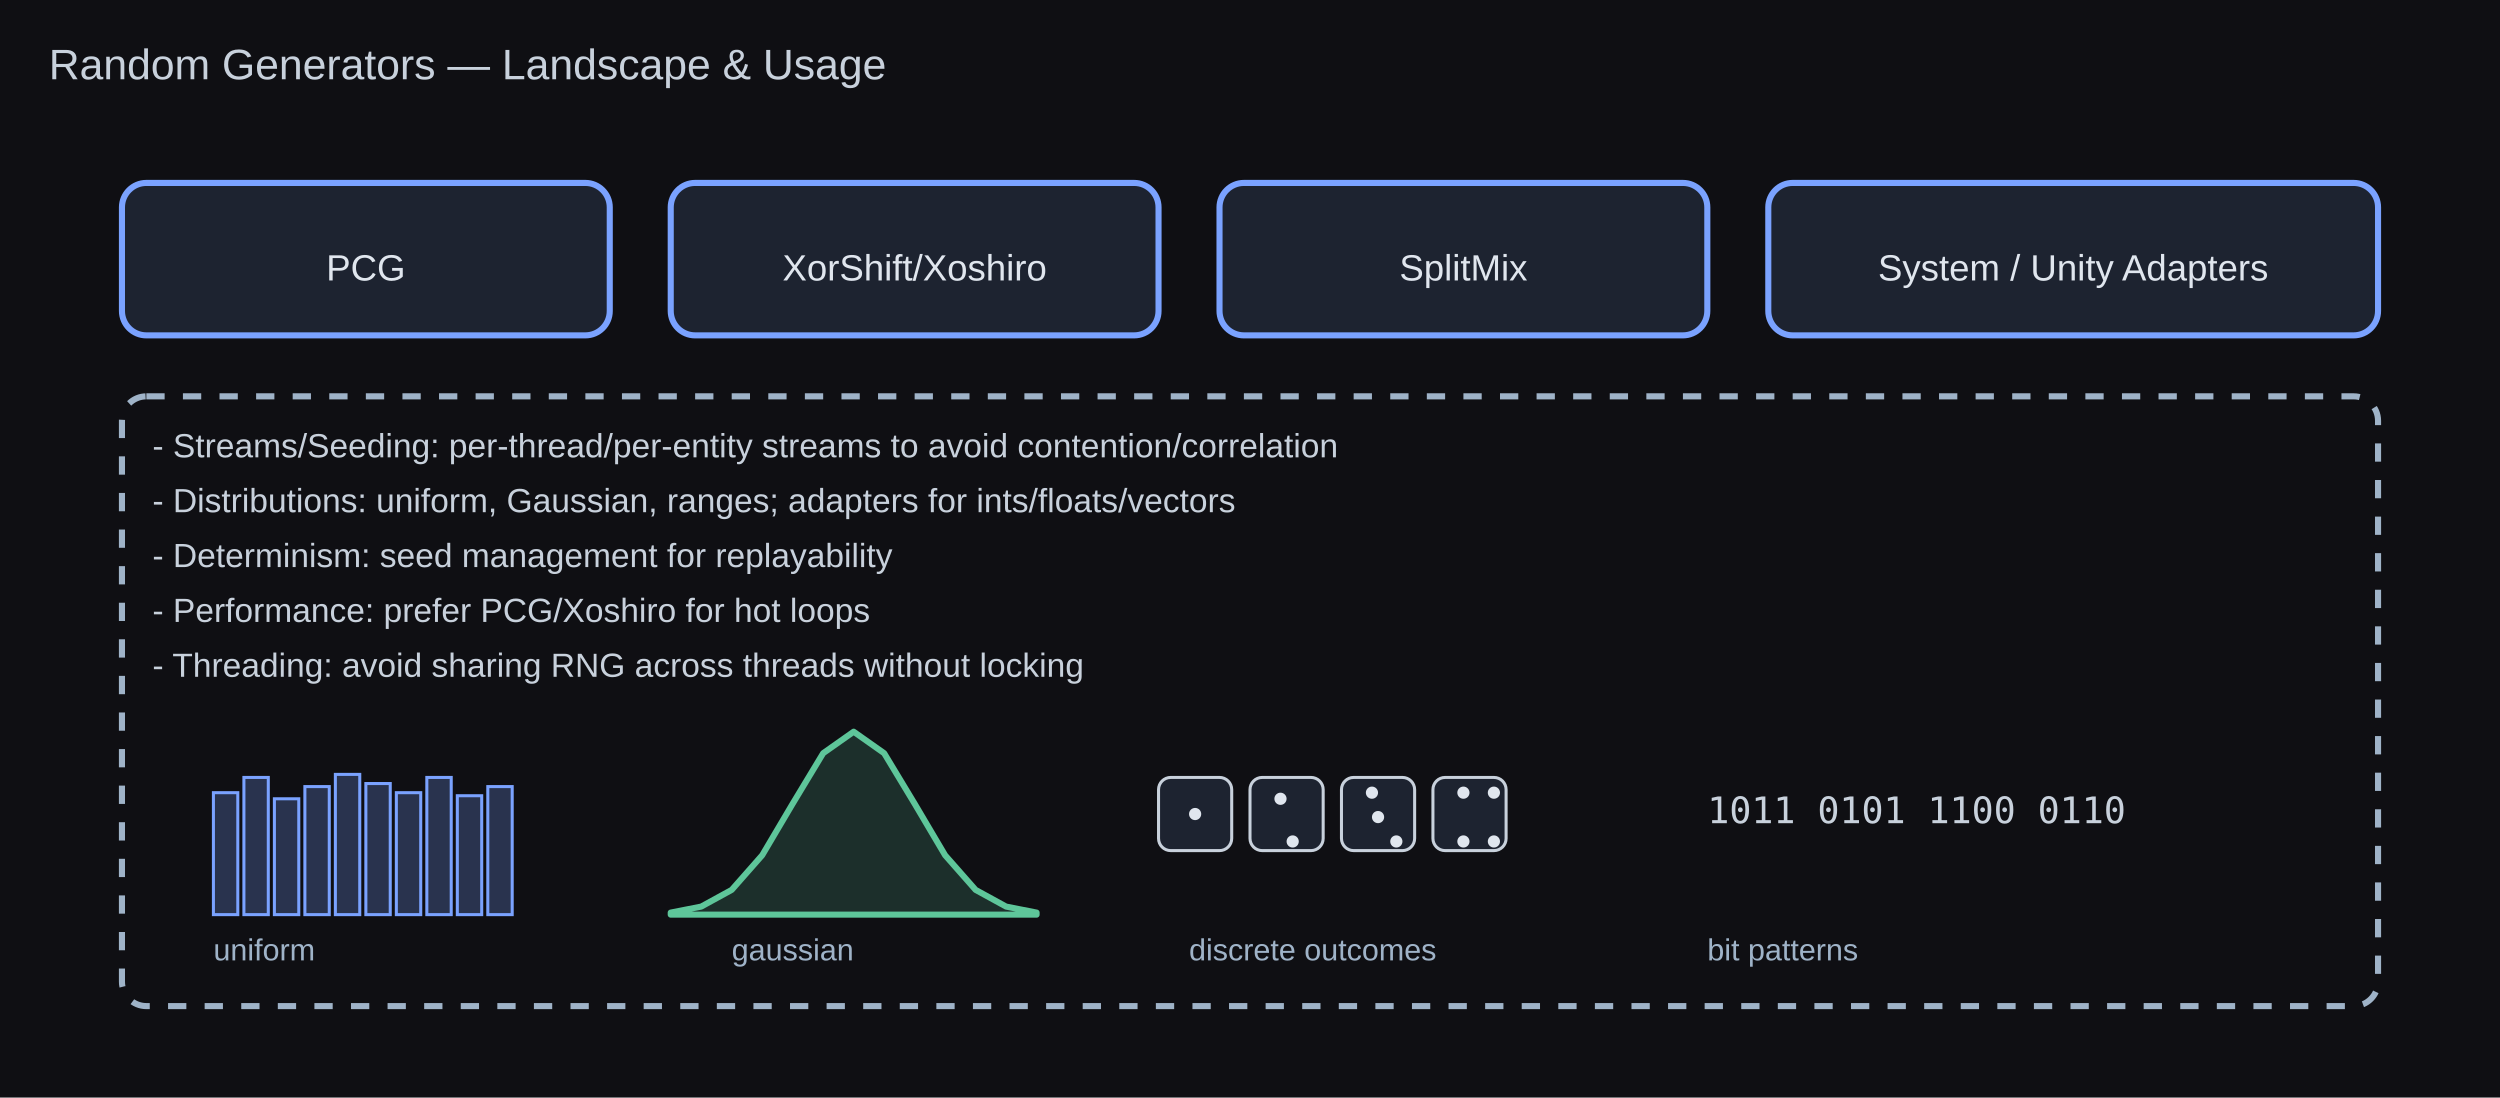
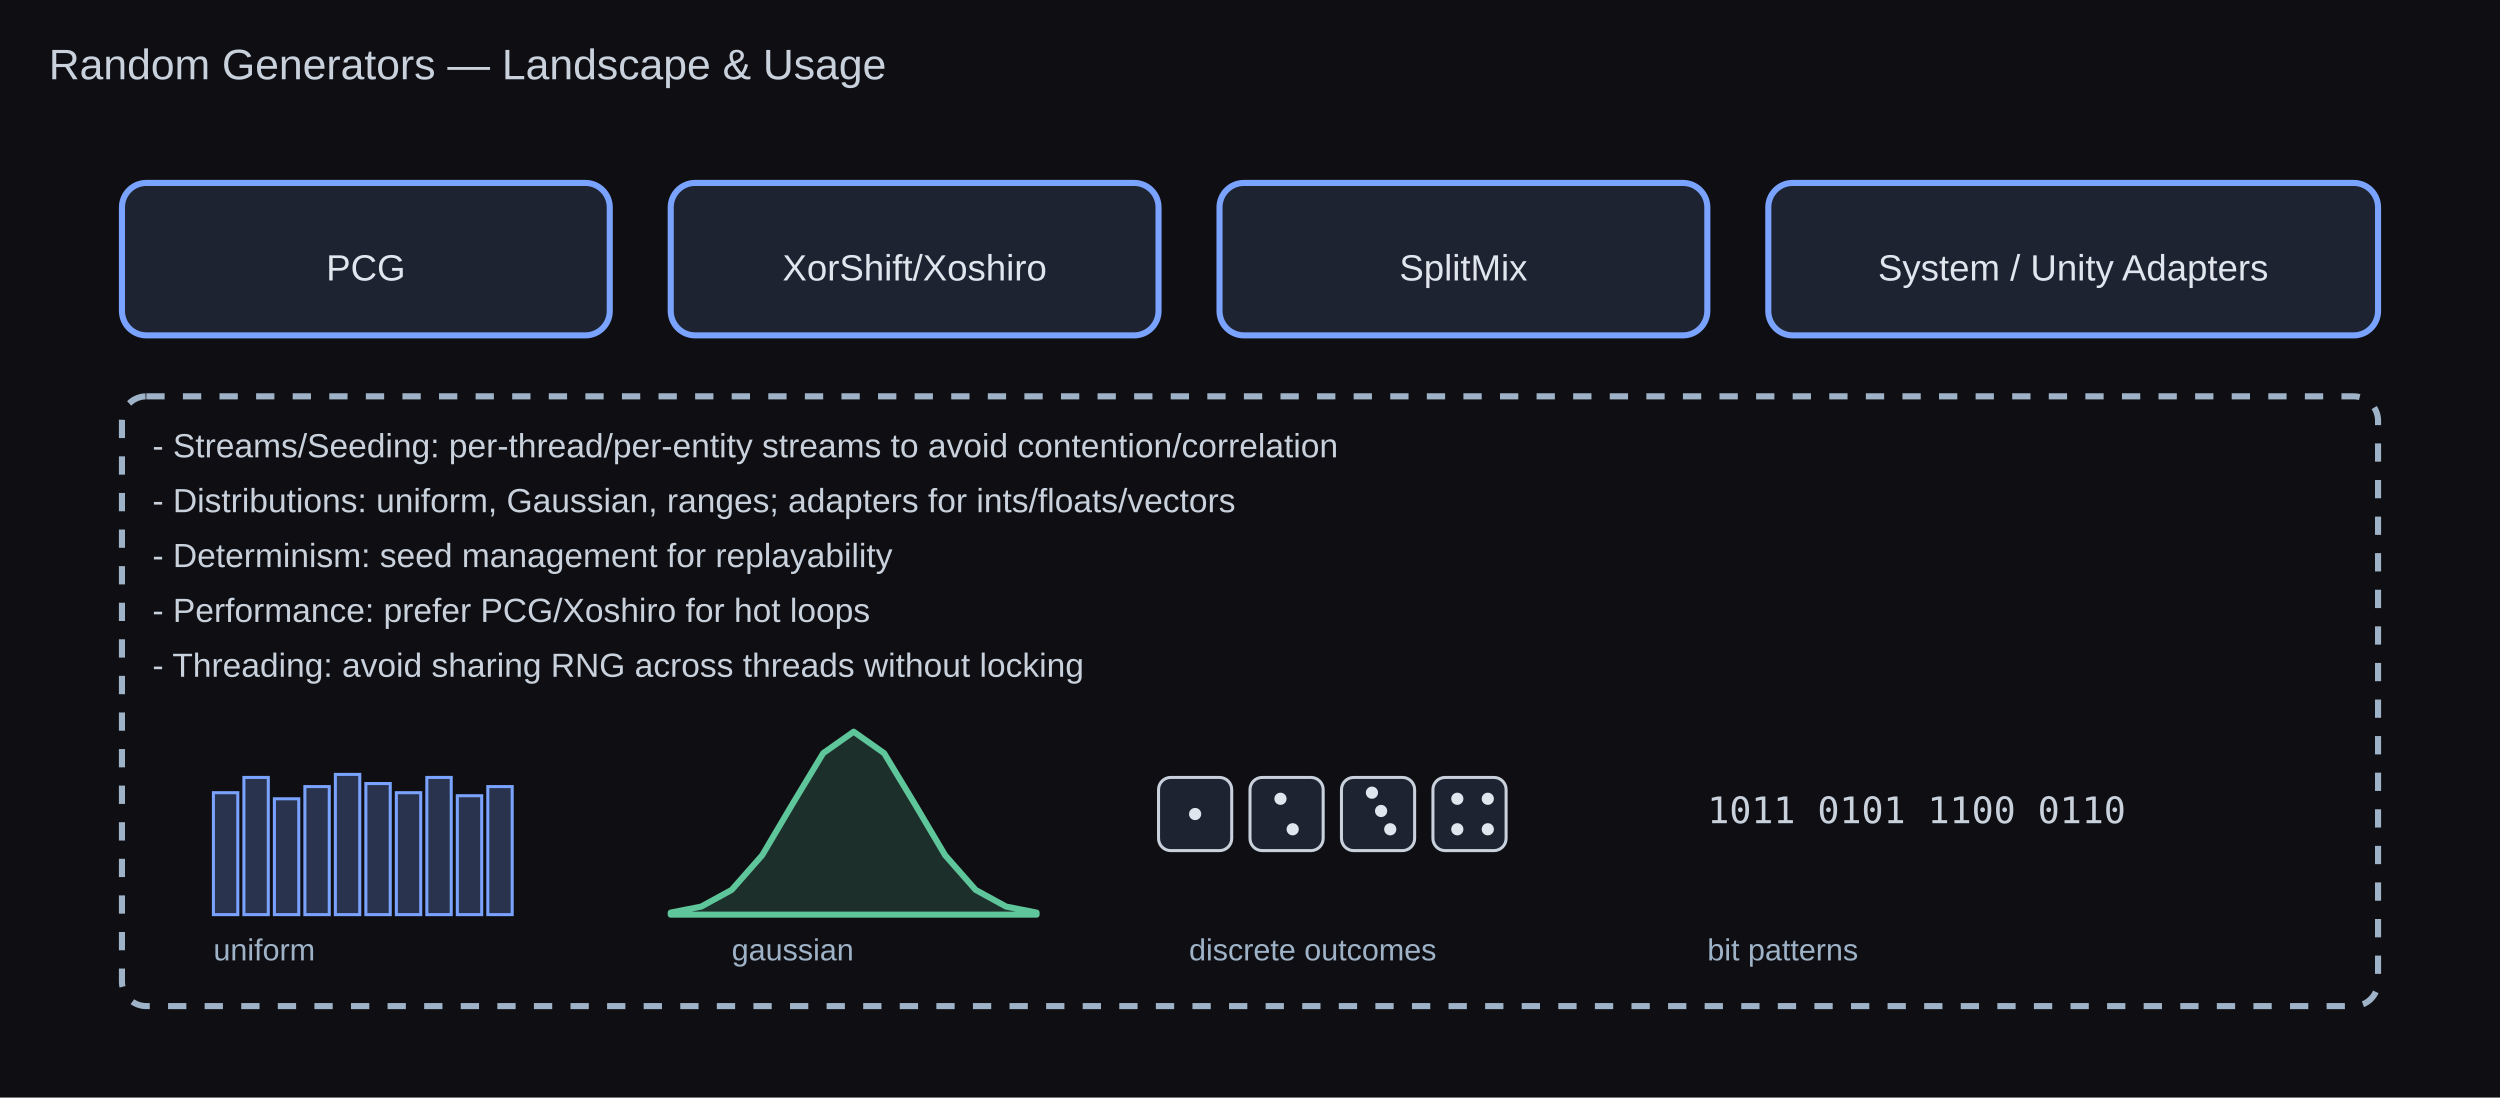
<svg xmlns="http://www.w3.org/2000/svg" width="820" height="360" viewBox="0 0 820 360" version="1.1">
  <rect x="0" y="0" width="820" height="360" fill="#0f0f13" />
  <g font-family="Verdana,Arial,sans-serif" font-size="14" fill="#c8d1dc">
    <text x="16" y="26">Random Generators — Landscape &amp; Usage</text>
  </g>
  <g fill="#1d2330" stroke="#7aa2ff" stroke-width="2">
    <rect x="40" y="60" width="160" height="50" rx="8" />
    <rect x="220" y="60" width="160" height="50" rx="8" />
    <rect x="400" y="60" width="160" height="50" rx="8" />
    <rect x="580" y="60" width="200" height="50" rx="8" />
  </g>
  <g font-family="Verdana,Arial,sans-serif" font-size="12" fill="#e0e6ee" text-anchor="middle">
    <text x="120" y="92">PCG</text>
    <text x="300" y="92">XorShift/Xoshiro</text>
    <text x="480" y="92">SplitMix</text>
    <text x="680" y="92">System / Unity Adapters</text>
  </g>
  <g fill="none" stroke="#9fb3c8" stroke-dasharray="6 6" stroke-width="2">
    <rect x="40" y="130" width="740" height="200" rx="8" />
  </g>
  <g font-family="Verdana,Arial,sans-serif" font-size="11" fill="#c8d1dc">
    <text x="50" y="150">- Streams/Seeding: per-thread/per-entity streams to avoid contention/correlation</text>
    <text x="50" y="168">- Distributions: uniform, Gaussian, ranges; adapters for ints/floats/vectors</text>
    <text x="50" y="186">- Determinism: seed management for replayability</text>
    <text x="50" y="204">- Performance: prefer PCG/Xoshiro for hot loops</text>
    <text x="50" y="222">- Threading: avoid sharing RNG across threads without locking</text>
  </g>
  <g stroke="#7aa2ff" fill="rgba(122,162,255,0.25)">
    <rect x="70" y="260" width="8" height="40" />
    <rect x="80" y="255" width="8" height="45" />
    <rect x="90" y="262" width="8" height="38" />
    <rect x="100" y="258" width="8" height="42" />
    <rect x="110" y="254" width="8" height="46" />
    <rect x="120" y="257" width="8" height="43" />
    <rect x="130" y="260" width="8" height="40" />
    <rect x="140" y="255" width="8" height="45" />
    <rect x="150" y="261" width="8" height="39" />
    <rect x="160" y="258" width="8" height="42" />
  </g>
  <g font-family="Verdana,Arial,sans-serif" font-size="10" fill="#9fb3c8">
    <text x="70" y="315">uniform</text>
  </g>
  <g stroke="#5ec69a" stroke-width="2" stroke-linecap="round" stroke-linejoin="round">
    <path fill="#5ec69a" fill-opacity="0.18" d="M220 299.33              L230 297.36              L240 291.88              L250 280.52              L260 263.61              L270 247.05              L280 240              L290 247.05              L300 263.61              L310 280.52              L320 291.88              L330 297.36              L340 299.33              L340 300              L220 300 Z" />
  </g>
  <g font-family="Verdana,Arial,sans-serif" font-size="10" fill="#9fb3c8">
    <text x="240" y="315">gaussian</text>
  </g>
  <g stroke="#c8d1dc" fill="#1d2330">
    <rect x="380" y="255" width="24" height="24" rx="4" />
    <rect x="410" y="255" width="24" height="24" rx="4" />
    <rect x="440" y="255" width="24" height="24" rx="4" />
    <rect x="470" y="255" width="24" height="24" rx="4" />
  </g>
  <g fill="#e0e6ee">
    <circle cx="392" cy="267" r="2" />
    <circle cx="420" cy="262" r="2" />
-     <circle cx="424" cy="276" r="2" />
+     <circle cx="424" cy="272" r="2" />
    <circle cx="450" cy="260" r="2" />
-     <circle cx="452" cy="268" r="2" />
-     <circle cx="458" cy="276" r="2" />
-     <circle cx="480" cy="260" r="2" />
-     <circle cx="490" cy="260" r="2" />
-     <circle cx="480" cy="276" r="2" />
-     <circle cx="490" cy="276" r="2" />
+     <circle cx="453" cy="266" r="2" />
+     <circle cx="456" cy="272" r="2" />
+     <circle cx="478" cy="262" r="2" />
+     <circle cx="488" cy="262" r="2" />
+     <circle cx="478" cy="272" r="2" />
+     <circle cx="488" cy="272" r="2" />
  </g>
  <g font-family="Verdana,Arial,sans-serif" font-size="10" fill="#9fb3c8">
    <text x="390" y="315">discrete outcomes</text>
  </g>
  <g font-family="Consolas,Menlo,monospace" font-size="12" fill="#c8d1dc">
    <text x="560" y="270">1011 0101 1100 0110</text>
  </g>
  <g font-family="Verdana,Arial,sans-serif" font-size="10" fill="#9fb3c8">
    <text x="560" y="315">bit patterns</text>
  </g>
</svg>
